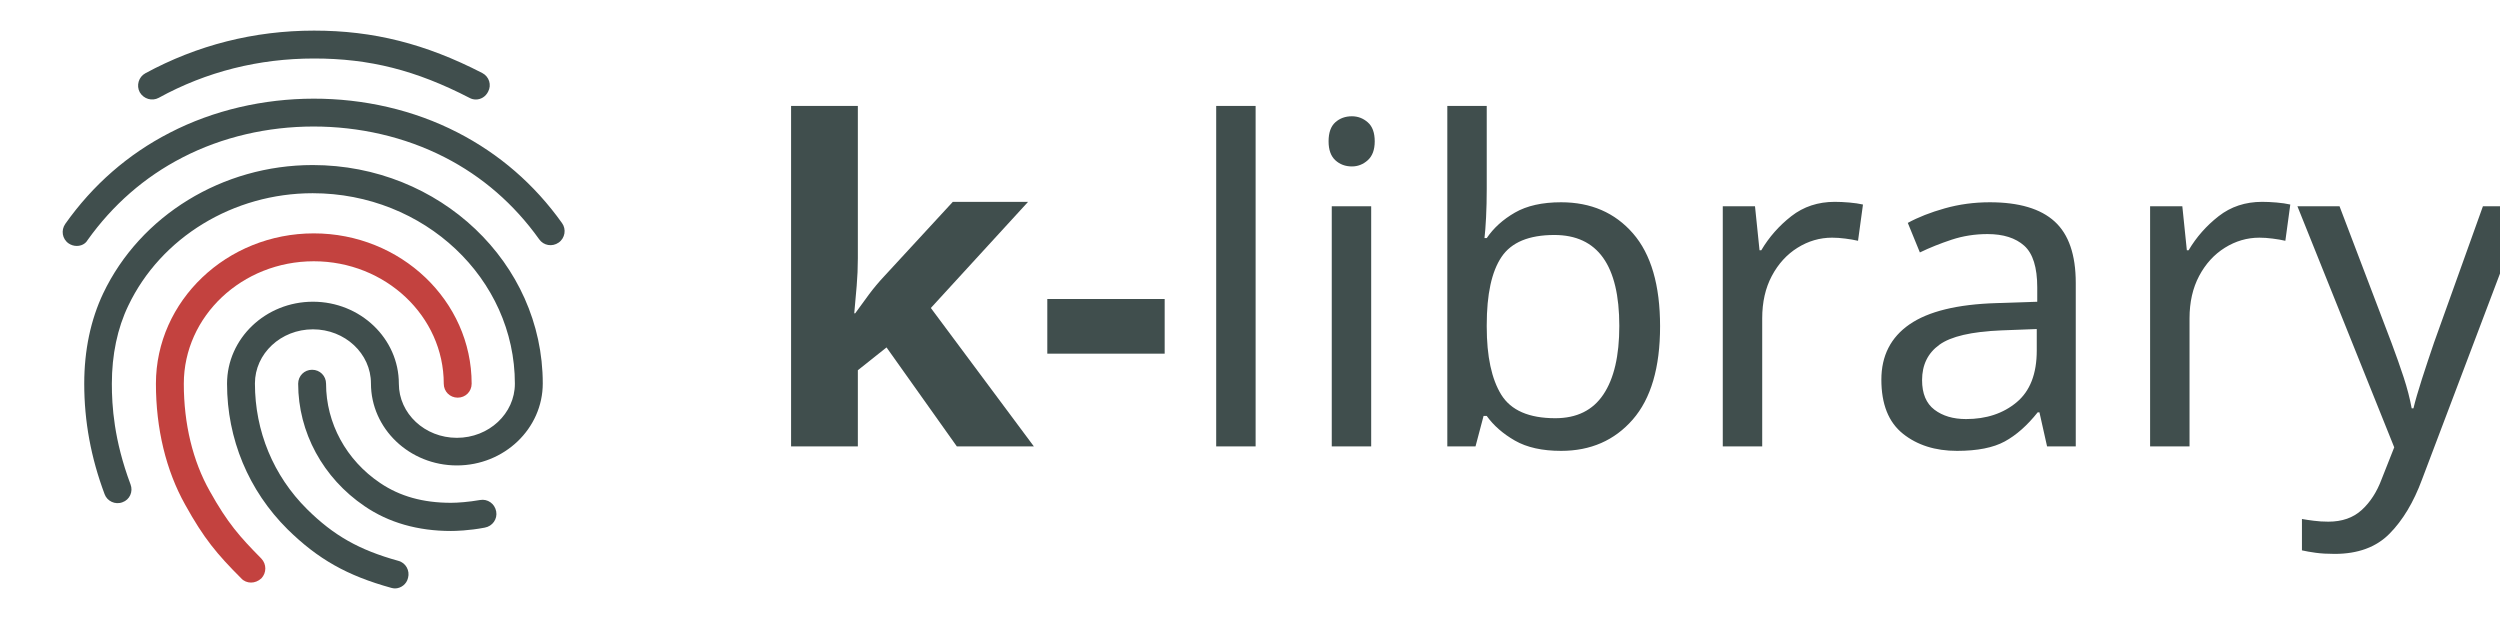
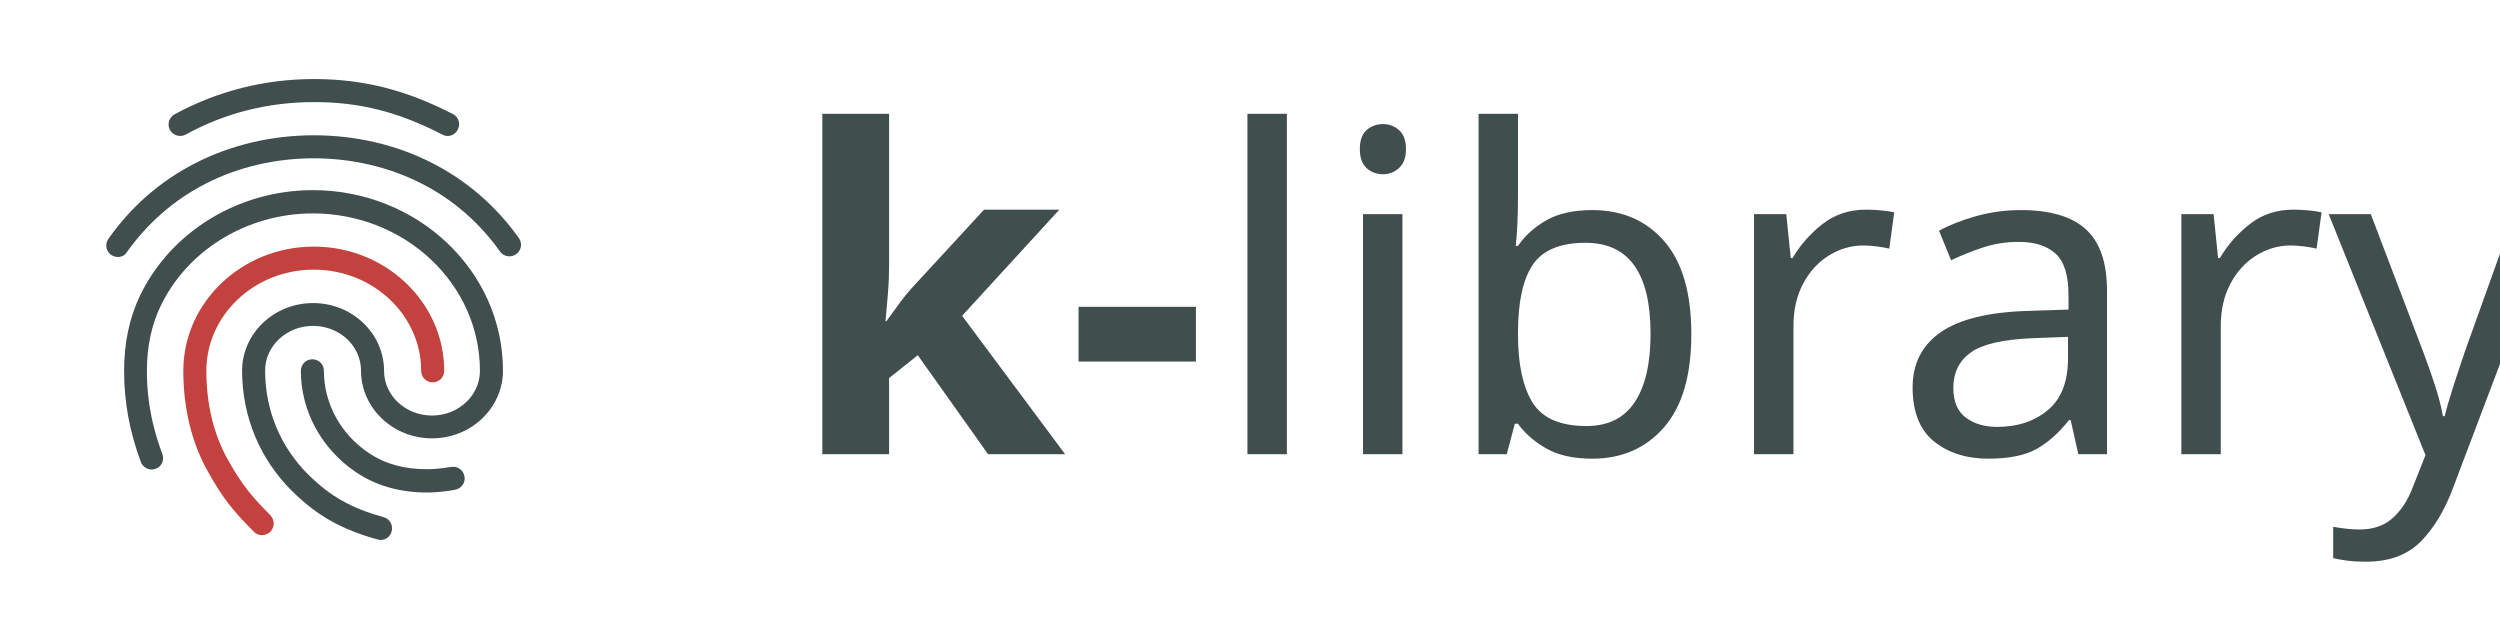
<svg xmlns="http://www.w3.org/2000/svg" enable-background="new 0 0 24 24" height="160" viewBox="0 0 640 160" width="640" version="1.1" id="svg26" style="fill:#000000">
  <defs id="defs30" />
-   <text id="text3727" y="114.281" x="193.578" style="font-style:normal;font-weight:normal;font-size:40px;line-height:1.25;font-family:sans-serif;letter-spacing:0px;word-spacing:0px;fill:#404e4d;fill-opacity:1;stroke:none;stroke-width:1.5;" xml:space="preserve">
-     <tspan style="font-style:normal;font-variant:normal;font-weight:bold;font-stretch:normal;font-size:114.667px;font-family:Ubuntu;-inkscape-font-specification:'Ubuntu Bold';fill:#404e4d;fill-opacity:1;" y="114.281" x="193.578" id="tspan3725">k-<tspan style="font-style:normal;font-variant:normal;font-weight:300;font-stretch:normal;font-family:Ubuntu;-inkscape-font-specification:'Ubuntu Light';fill:#404e4d;fill-opacity:1;" id="tspan68">library</tspan>
+   <text id="text3727" y="116.281" x="201.578" style="font-style:normal;font-weight:normal;font-size:40px;line-height:1.25;font-family:sans-serif;letter-spacing:0px;word-spacing:0px;fill:#404e4d;fill-opacity:1;stroke:none;stroke-width:1.5" xml:space="preserve">
+     <tspan style="font-style:normal;font-variant:normal;font-weight:bold;font-stretch:normal;font-size:114.667px;font-family:Ubuntu;-inkscape-font-specification:'Ubuntu Bold';fill:#404e4d;fill-opacity:1" y="116.281" x="201.578" id="tspan3725">k-<tspan style="font-style:normal;font-variant:normal;font-weight:300;font-stretch:normal;font-family:Ubuntu;-inkscape-font-specification:'Ubuntu Light';fill:#404e4d;fill-opacity:1" id="tspan68">library</tspan>
    </tspan>
  </text>
-   <path style="font-style:normal;font-weight:normal;font-size:60px;line-height:1.25;font-family:sans-serif;letter-spacing:0px;word-spacing:0px;fill:#404e4d;fill-opacity:1;stroke:none;stroke-width:10.71" id="path3781-3" d="m 121.813,25.472 c -0.571,0 -1.142,-0.143 -1.642,-0.428 -13.709,-7.069 -25.562,-10.068 -39.77,-10.068 -14.137,0 -27.561,3.356 -39.77,10.068 -1.714,0.928 -3.856,0.286 -4.855,-1.428 -0.928,-1.714 -0.286,-3.927 1.428,-4.855 13.281,-7.212 27.846,-10.924 43.198,-10.924 15.208,0 28.489,3.356 43.055,10.853 1.785,0.928 2.428,3.07 1.499,4.784 -0.643,1.285 -1.856,1.999 -3.142,1.999 z M 19.638,62.958 c -0.714,0 -1.428,-0.214 -2.071,-0.643 -1.642,-1.142 -1.999,-3.356 -0.857,-4.998 7.069,-9.996 16.065,-17.85 26.775,-23.348 22.42,-11.567 51.123,-11.638 73.615,-0.071 10.71,5.498 19.707,13.281 26.775,23.205 1.142,1.571 0.785,3.856 -0.857,4.998 -1.642,1.142 -3.856,0.785 -4.998,-0.857 C 131.595,52.247 123.456,45.179 113.816,40.252 93.324,29.756 67.12,29.756 46.699,40.323 36.989,45.321 28.849,52.462 22.423,61.458 21.852,62.458 20.781,62.958 19.638,62.958 Z m 95.82,72.972 c -8.497,0 -15.994,-2.142 -22.134,-6.355 -10.639,-7.212 -16.993,-18.921 -16.993,-31.345 0,-1.999 1.571,-3.57 3.57,-3.57 1.999,0 3.57,1.571 3.57,3.57 0,10.068 5.141,19.564 13.852,25.419 5.069,3.427 10.996,5.069 18.136,5.069 1.714,0 4.57,-0.214 7.426,-0.714 1.928,-0.357 3.784,0.928 4.141,2.927 0.357,1.928 -0.928,3.784 -2.927,4.141 -4.07,0.785 -7.64,0.857 -8.64,0.857 z m -14.352,14.709 c -0.286,0 -0.643,-0.071 -0.928,-0.143 -11.353,-3.142 -18.779,-7.354 -26.561,-14.994 -9.996,-9.925 -15.494,-23.134 -15.494,-37.271 0,-11.567 9.853,-20.992 21.992,-20.992 12.138,0 21.992,9.425 21.992,20.992 0,7.64 6.64,13.852 14.851,13.852 8.211,0 14.851,-6.212 14.851,-13.852 0,-26.918 -23.205,-48.767 -51.766,-48.767 -20.278,0 -38.842,11.281 -47.196,28.775 -2.785,5.783 -4.213,12.567 -4.213,19.992 0,5.569 0.5,14.352 4.784,25.776 0.714,1.856 -0.214,3.927 -2.071,4.57 -1.856,0.714 -3.927,-0.286 -4.57,-2.071 -3.499,-9.354 -5.212,-18.636 -5.212,-28.275 0,-8.568 1.642,-16.351 4.855,-23.134 9.496,-19.921 30.56,-32.845 53.622,-32.845 32.488,0 58.906,25.062 58.906,55.907 0,11.567 -9.853,20.992 -21.992,20.992 -12.138,0 -21.992,-9.425 -21.992,-20.992 0,-7.64 -6.64,-13.852 -14.851,-13.852 -8.211,0 -14.851,6.212 -14.851,13.852 0,12.21 4.712,23.634 13.352,32.202 6.783,6.712 13.281,10.425 23.348,13.209 1.928,0.5 2.999,2.499 2.499,4.355 -0.357,1.642 -1.856,2.713 -3.356,2.713 z" />
-   <path d="m 64.264,149.139 c -0.928,0 -1.856,-0.357 -2.499,-1.071 -6.212,-6.212 -9.568,-10.21 -14.352,-18.85 -4.927,-8.782 -7.497,-19.493 -7.497,-30.988 0,-21.206 18.136,-38.485 40.413,-38.485 22.277,0 40.413,17.279 40.413,38.485 0,1.999 -1.571,3.57 -3.57,3.57 -1.999,0 -3.57,-1.571 -3.57,-3.57 0,-17.279 -14.923,-31.345 -33.273,-31.345 -18.35,0 -33.273,14.066 -33.273,31.345 0,10.282 2.285,19.778 6.64,27.489 4.57,8.211 7.711,11.71 13.209,17.279 1.357,1.428 1.357,3.641 0,5.069 -0.785,0.714 -1.714,1.071 -2.642,1.071 z" id="path3804-6" style="font-style:normal;font-weight:normal;font-size:60px;line-height:1.25;font-family:sans-serif;letter-spacing:0px;word-spacing:0px;fill:#c3423f;fill-opacity:1;stroke:none;stroke-width:10.71" />
+   <path style="font-style:normal;font-weight:normal;font-size:60px;line-height:1.25;font-family:sans-serif;letter-spacing:0px;word-spacing:0px;fill:#404e4d;fill-opacity:1;stroke:none;stroke-width:8.85" id="path3781-3" d="m 114.602,34.81 c -0.472,0 -0.944,-0.118 -1.357,-0.354 -11.328,-5.841 -21.122,-8.319 -32.863,-8.319 -11.682,0 -22.774,2.773 -32.863,8.319 -1.416,0.767 -3.186,0.236 -4.012,-1.18 -0.767,-1.416 -0.236,-3.245 1.18,-4.012 10.974,-5.959 23.01,-9.027 35.695,-9.027 12.567,0 23.541,2.773 35.577,8.968 1.475,0.767 2.006,2.537 1.239,3.953 -0.531,1.062 -1.534,1.652 -2.596,1.652 z M 30.173,65.785 c -0.59,0 -1.18,-0.177 -1.711,-0.531 -1.357,-0.944 -1.652,-2.773 -0.708,-4.13 5.841,-8.26 13.275,-14.75 22.125,-19.293 18.526,-9.558 42.244,-9.617 60.829,-0.059 8.85,4.543 16.284,10.974 22.125,19.175 0.944,1.298 0.649,3.186 -0.708,4.13 -1.357,0.944 -3.186,0.649 -4.13,-0.708 -5.31,-7.434 -12.036,-13.275 -20.001,-17.346 -16.933,-8.673 -38.586,-8.673 -55.46,0.059 -8.024,4.13 -14.75,10.03 -20.06,17.464 -0.472,0.826 -1.357,1.239 -2.301,1.239 z m 79.178,60.298 c -7.021,0 -13.216,-1.77 -18.29,-5.251 C 82.27,114.873 77.019,105.197 77.019,94.931 c 0,-1.652 1.298,-2.95 2.95,-2.95 1.652,0 2.95,1.298 2.95,2.95 0,8.319 4.248,16.166 11.446,21.004 4.189,2.832 9.086,4.189 14.986,4.189 1.416,0 3.776,-0.177 6.136,-0.59 1.593,-0.295 3.127,0.767 3.422,2.419 0.295,1.593 -0.767,3.127 -2.419,3.422 -3.363,0.649 -6.313,0.708 -7.139,0.708 z m -11.859,12.154 c -0.236,0 -0.531,-0.059 -0.767,-0.118 -9.381,-2.596 -15.517,-6.077 -21.948,-12.39 -8.26,-8.201 -12.803,-19.116 -12.803,-30.798 0,-9.558 8.142,-17.346 18.172,-17.346 10.03,0 18.172,7.788 18.172,17.346 0,6.313 5.487,11.446 12.272,11.446 6.785,0 12.272,-5.133 12.272,-11.446 0,-22.243 -19.175,-40.297 -42.775,-40.297 -16.756,0 -32.096,9.322 -38.999,23.777 -2.301,4.779 -3.481,10.384 -3.481,16.52 0,4.602 0.413,11.859 3.953,21.299 0.59,1.534 -0.177,3.245 -1.711,3.776 -1.534,0.59 -3.245,-0.236 -3.776,-1.711 -2.891,-7.729 -4.307,-15.399 -4.307,-23.364 0,-7.08 1.357,-13.511 4.012,-19.116 7.847,-16.461 25.252,-27.14 44.309,-27.14 26.845,0 48.675,20.709 48.675,46.197 0,9.558 -8.142,17.346 -18.172,17.346 -10.03,0 -18.172,-7.788 -18.172,-17.346 0,-6.313 -5.487,-11.446 -12.272,-11.446 -6.785,0 -12.272,5.133 -12.272,11.446 0,10.089 3.894,19.529 11.033,26.609 5.605,5.546 10.974,8.614 19.293,10.915 1.593,0.413 2.478,2.065 2.065,3.599 -0.295,1.357 -1.534,2.242 -2.773,2.242 z" />
+   <path d="m 67.048,136.998 c -0.767,0 -1.534,-0.295 -2.065,-0.885 -5.133,-5.133 -7.906,-8.437 -11.859,-15.576 -4.071,-7.257 -6.195,-16.107 -6.195,-25.606 0,-17.523 14.986,-31.801 33.394,-31.801 18.408,0 33.394,14.278 33.394,31.801 0,1.652 -1.298,2.95 -2.95,2.95 -1.652,0 -2.95,-1.298 -2.95,-2.95 0,-14.278 -12.331,-25.901 -27.494,-25.901 -15.163,0 -27.494,11.623 -27.494,25.901 0,8.496 1.888,16.343 5.487,22.715 3.776,6.785 6.372,9.676 10.915,14.278 1.121,1.18 1.121,3.009 0,4.189 -0.649,0.59 -1.416,0.885 -2.183,0.885 z" id="path3804-6" style="font-style:normal;font-weight:normal;font-size:60px;line-height:1.25;font-family:sans-serif;letter-spacing:0px;word-spacing:0px;fill:#c3423f;fill-opacity:1;stroke:none;stroke-width:8.85" />
</svg>
